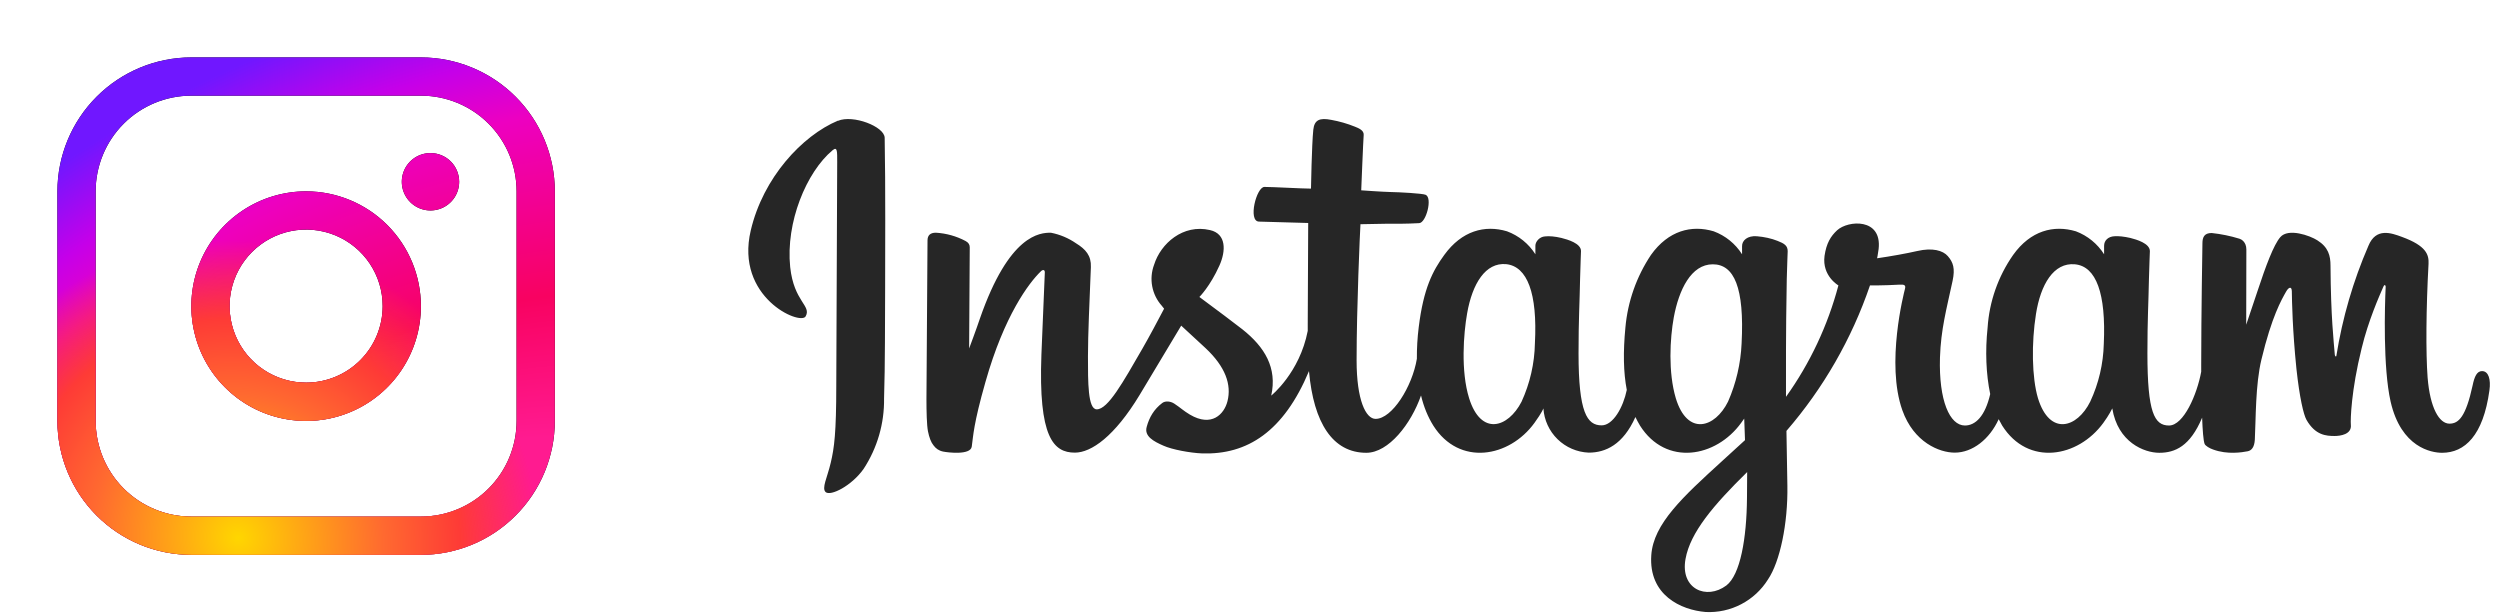
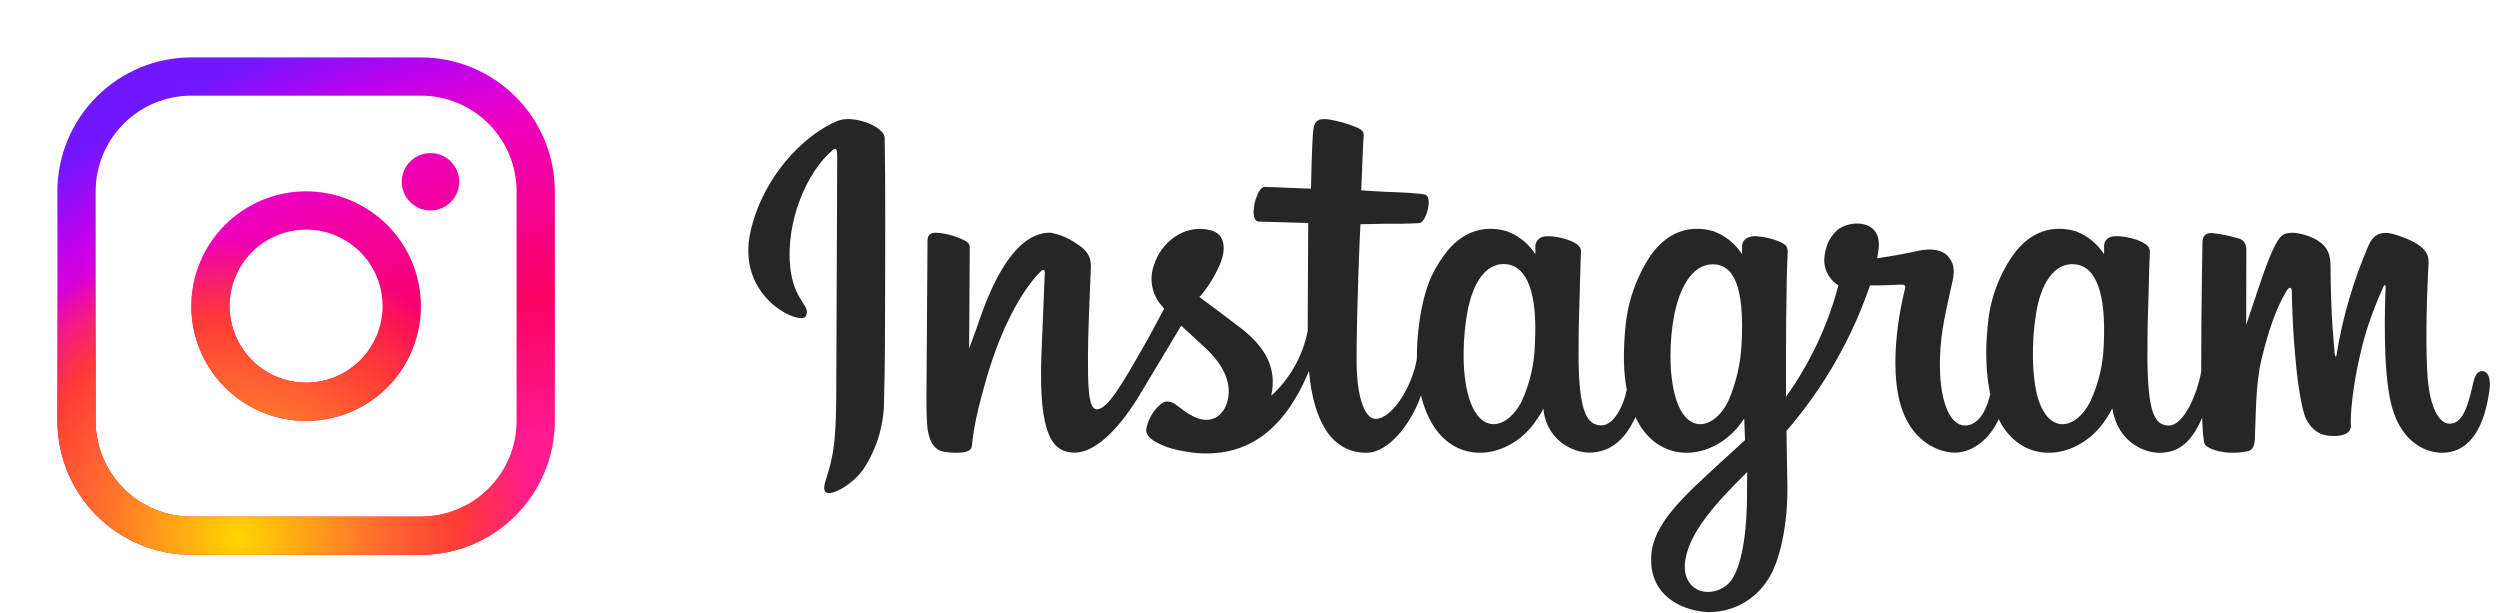
<svg xmlns="http://www.w3.org/2000/svg" width="147" height="36" viewBox="0 0 147 36" fill="none">
-   <path d="M18 11.25C16.665 11.25 15.36 11.646 14.25 12.388C13.14 13.129 12.275 14.184 11.764 15.417C11.253 16.65 11.119 18.008 11.38 19.317C11.64 20.626 12.283 21.829 13.227 22.773C14.171 23.717 15.374 24.36 16.683 24.62C17.992 24.881 19.35 24.747 20.583 24.236C21.817 23.725 22.871 22.86 23.612 21.75C24.354 20.64 24.75 19.335 24.75 18C24.748 16.21 24.036 14.495 22.771 13.229C21.505 11.964 19.79 11.252 18 11.25ZM18 22.5C17.11 22.5 16.24 22.236 15.5 21.742C14.76 21.247 14.183 20.544 13.842 19.722C13.502 18.9 13.413 17.995 13.586 17.122C13.76 16.249 14.189 15.447 14.818 14.818C15.447 14.189 16.249 13.76 17.122 13.586C17.995 13.413 18.9 13.502 19.722 13.842C20.544 14.183 21.247 14.76 21.742 15.5C22.236 16.24 22.5 17.11 22.5 18C22.5 19.194 22.026 20.338 21.182 21.182C20.338 22.026 19.194 22.5 18 22.5ZM24.75 3.375H11.25C9.162 3.377 7.16 4.208 5.684 5.684C4.208 7.16 3.377 9.162 3.375 11.25V24.75C3.377 26.838 4.208 28.84 5.684 30.316C7.16 31.792 9.162 32.623 11.25 32.625H24.75C26.838 32.623 28.84 31.792 30.316 30.316C31.792 28.84 32.623 26.838 32.625 24.75V11.25C32.623 9.162 31.792 7.16 30.316 5.684C28.84 4.208 26.838 3.377 24.75 3.375ZM30.375 24.75C30.375 26.242 29.782 27.673 28.727 28.727C27.673 29.782 26.242 30.375 24.75 30.375H11.25C9.758 30.375 8.327 29.782 7.273 28.727C6.218 27.673 5.625 26.242 5.625 24.75V11.25C5.625 9.758 6.218 8.327 7.273 7.273C8.327 6.218 9.758 5.625 11.25 5.625H24.75C26.242 5.625 27.673 6.218 28.727 7.273C29.782 8.327 30.375 9.758 30.375 11.25V24.75ZM27 10.688C27 11.021 26.901 11.348 26.716 11.625C26.53 11.902 26.267 12.119 25.958 12.246C25.65 12.374 25.311 12.408 24.983 12.343C24.656 12.277 24.355 12.117 24.119 11.881C23.883 11.645 23.723 11.344 23.657 11.017C23.592 10.689 23.626 10.35 23.753 10.042C23.881 9.733 24.098 9.47 24.375 9.284C24.652 9.099 24.979 9 25.312 9C25.76 9 26.189 9.178 26.506 9.494C26.822 9.811 27 10.24 27 10.688Z" fill="black" />
  <path d="M18 11.25C16.665 11.25 15.36 11.646 14.25 12.388C13.14 13.129 12.275 14.184 11.764 15.417C11.253 16.65 11.119 18.008 11.38 19.317C11.64 20.626 12.283 21.829 13.227 22.773C14.171 23.717 15.374 24.36 16.683 24.62C17.992 24.881 19.35 24.747 20.583 24.236C21.817 23.725 22.871 22.86 23.612 21.75C24.354 20.64 24.75 19.335 24.75 18C24.748 16.21 24.036 14.495 22.771 13.229C21.505 11.964 19.79 11.252 18 11.25ZM18 22.5C17.11 22.5 16.24 22.236 15.5 21.742C14.76 21.247 14.183 20.544 13.842 19.722C13.502 18.9 13.413 17.995 13.586 17.122C13.76 16.249 14.189 15.447 14.818 14.818C15.447 14.189 16.249 13.76 17.122 13.586C17.995 13.413 18.9 13.502 19.722 13.842C20.544 14.183 21.247 14.76 21.742 15.5C22.236 16.24 22.5 17.11 22.5 18C22.5 19.194 22.026 20.338 21.182 21.182C20.338 22.026 19.194 22.5 18 22.5ZM24.75 3.375H11.25C9.162 3.377 7.16 4.208 5.684 5.684C4.208 7.16 3.377 9.162 3.375 11.25V24.75C3.377 26.838 4.208 28.84 5.684 30.316C7.16 31.792 9.162 32.623 11.25 32.625H24.75C26.838 32.623 28.84 31.792 30.316 30.316C31.792 28.84 32.623 26.838 32.625 24.75V11.25C32.623 9.162 31.792 7.16 30.316 5.684C28.84 4.208 26.838 3.377 24.75 3.375ZM30.375 24.75C30.375 26.242 29.782 27.673 28.727 28.727C27.673 29.782 26.242 30.375 24.75 30.375H11.25C9.758 30.375 8.327 29.782 7.273 28.727C6.218 27.673 5.625 26.242 5.625 24.75V11.25C5.625 9.758 6.218 8.327 7.273 7.273C8.327 6.218 9.758 5.625 11.25 5.625H24.75C26.242 5.625 27.673 6.218 28.727 7.273C29.782 8.327 30.375 9.758 30.375 11.25V24.75ZM27 10.688C27 11.021 26.901 11.348 26.716 11.625C26.53 11.902 26.267 12.119 25.958 12.246C25.65 12.374 25.311 12.408 24.983 12.343C24.656 12.277 24.355 12.117 24.119 11.881C23.883 11.645 23.723 11.344 23.657 11.017C23.592 10.689 23.626 10.35 23.753 10.042C23.881 9.733 24.098 9.47 24.375 9.284C24.652 9.099 24.979 9 25.312 9C25.76 9 26.189 9.178 26.506 9.494C26.822 9.811 27 10.24 27 10.688Z" fill="url(#paint0_radial_402_356)" />
  <path d="M18 11.25C16.665 11.25 15.36 11.646 14.25 12.388C13.14 13.129 12.275 14.184 11.764 15.417C11.253 16.65 11.119 18.008 11.38 19.317C11.64 20.626 12.283 21.829 13.227 22.773C14.171 23.717 15.374 24.36 16.683 24.62C17.992 24.881 19.35 24.747 20.583 24.236C21.817 23.725 22.871 22.86 23.612 21.75C24.354 20.64 24.75 19.335 24.75 18C24.748 16.21 24.036 14.495 22.771 13.229C21.505 11.964 19.79 11.252 18 11.25ZM18 22.5C17.11 22.5 16.24 22.236 15.5 21.742C14.76 21.247 14.183 20.544 13.842 19.722C13.502 18.9 13.413 17.995 13.586 17.122C13.76 16.249 14.189 15.447 14.818 14.818C15.447 14.189 16.249 13.76 17.122 13.586C17.995 13.413 18.9 13.502 19.722 13.842C20.544 14.183 21.247 14.76 21.742 15.5C22.236 16.24 22.5 17.11 22.5 18C22.5 19.194 22.026 20.338 21.182 21.182C20.338 22.026 19.194 22.5 18 22.5ZM24.75 3.375H11.25C9.162 3.377 7.16 4.208 5.684 5.684C4.208 7.16 3.377 9.162 3.375 11.25V24.75C3.377 26.838 4.208 28.84 5.684 30.316C7.16 31.792 9.162 32.623 11.25 32.625H24.75C26.838 32.623 28.84 31.792 30.316 30.316C31.792 28.84 32.623 26.838 32.625 24.75V11.25C32.623 9.162 31.792 7.16 30.316 5.684C28.84 4.208 26.838 3.377 24.75 3.375ZM30.375 24.75C30.375 26.242 29.782 27.673 28.727 28.727C27.673 29.782 26.242 30.375 24.75 30.375H11.25C9.758 30.375 8.327 29.782 7.273 28.727C6.218 27.673 5.625 26.242 5.625 24.75V11.25C5.625 9.758 6.218 8.327 7.273 7.273C8.327 6.218 9.758 5.625 11.25 5.625H24.75C26.242 5.625 27.673 6.218 28.727 7.273C29.782 8.327 30.375 9.758 30.375 11.25V24.75ZM27 10.688C27 11.021 26.901 11.348 26.716 11.625C26.53 11.902 26.267 12.119 25.958 12.246C25.65 12.374 25.311 12.408 24.983 12.343C24.656 12.277 24.355 12.117 24.119 11.881C23.883 11.645 23.723 11.344 23.657 11.017C23.592 10.689 23.626 10.35 23.753 10.042C23.881 9.733 24.098 9.47 24.375 9.284C24.652 9.099 24.979 9 25.312 9C25.76 9 26.189 9.178 26.506 9.494C26.822 9.811 27 10.24 27 10.688Z" fill="url(#paint1_radial_402_356)" />
  <path fill-rule="evenodd" clip-rule="evenodd" d="M49.273 7.094C47.17 7.974 44.868 10.448 44.143 13.556C43.219 17.489 47.053 19.148 47.37 18.604C47.732 17.97 46.681 17.752 46.463 15.704C46.192 13.076 47.415 10.121 48.956 8.834C49.246 8.59 49.227 8.925 49.227 9.541L49.173 22.646C49.173 25.455 49.055 26.334 48.847 27.213C48.638 28.101 48.303 28.7 48.548 28.935C48.838 29.189 50.07 28.573 50.777 27.576C51.585 26.344 52.005 24.898 51.983 23.425C52.046 21.558 52.037 18.595 52.046 16.909C52.046 15.368 52.073 10.828 52.019 8.1C52.001 7.43 50.143 6.732 49.273 7.104V7.094ZM123.703 20.217C123.674 21.393 123.403 22.55 122.906 23.615C122.135 25.174 120.522 25.654 119.833 23.416C119.471 22.202 119.444 20.163 119.716 18.459C119.988 16.737 120.749 15.423 122.008 15.541C123.259 15.659 123.839 17.263 123.703 20.217ZM102.723 29.261C102.705 31.681 102.325 33.802 101.509 34.427C100.34 35.297 98.79 34.635 99.108 32.868C99.388 31.309 100.739 29.715 102.733 27.757L102.723 29.261ZM102.406 20.199C102.353 21.377 102.083 22.535 101.609 23.615C100.838 25.174 99.216 25.654 98.537 23.416C98.083 21.884 98.192 19.909 98.419 18.658C98.718 17.045 99.434 15.541 100.712 15.541C101.962 15.541 102.578 16.9 102.406 20.199ZM90.253 20.181C90.231 21.371 89.962 22.543 89.465 23.625C88.668 25.165 87.082 25.654 86.384 23.416C85.885 21.812 86.058 19.61 86.266 18.432C86.574 16.665 87.353 15.423 88.559 15.532C89.809 15.659 90.407 17.253 90.253 20.181ZM145.943 21.821C145.643 21.821 145.498 22.138 145.39 22.664C144.991 24.494 144.574 24.911 144.03 24.911C143.432 24.911 142.888 24.005 142.743 22.193C142.635 20.761 142.653 18.133 142.798 15.514C142.825 14.979 142.671 14.453 141.23 13.928C140.614 13.701 139.708 13.366 139.263 14.453C138.366 16.522 137.733 18.696 137.378 20.924C137.378 20.978 137.306 20.987 137.288 20.869C137.224 20.081 137.052 18.64 137.034 15.622C137.034 15.033 136.907 14.535 136.255 14.127C135.829 13.855 134.551 13.393 134.08 13.946C133.69 14.399 133.228 15.64 132.747 17.099L132.077 19.093L132.086 14.671C132.086 14.218 131.778 14.063 131.678 14.036C131.146 13.872 130.6 13.76 130.047 13.701C129.612 13.701 129.503 13.946 129.503 14.308C129.503 14.354 129.431 18.522 129.431 21.44V21.857C129.186 23.198 128.398 25.02 127.537 25.02C126.676 25.02 126.268 24.259 126.268 20.779C126.268 18.749 126.331 17.87 126.358 16.402C126.377 15.55 126.413 14.906 126.413 14.761C126.404 14.308 125.624 14.082 125.262 13.991C124.899 13.909 124.573 13.873 124.328 13.891C123.966 13.909 123.721 14.136 123.721 14.453V14.952C123.33 14.333 122.748 13.859 122.063 13.601C120.758 13.212 119.398 13.556 118.374 14.988C117.49 16.252 116.97 17.735 116.87 19.274C116.725 20.634 116.779 22.002 117.024 23.171C116.725 24.476 116.154 25.02 115.538 25.02C114.641 25.02 113.997 23.552 114.07 21.033C114.124 19.365 114.45 18.196 114.813 16.51C114.967 15.785 114.849 15.423 114.532 15.06C114.242 14.725 113.626 14.553 112.728 14.761C112.094 14.906 111.188 15.069 110.372 15.187C110.372 15.187 110.418 14.997 110.463 14.643C110.671 12.804 108.668 12.949 108.025 13.538C107.644 13.891 107.391 14.299 107.282 15.051C107.128 16.23 108.098 16.782 108.098 16.782C107.475 19.135 106.431 21.355 105.016 23.334V22.7C105.007 19.655 105.043 17.263 105.062 16.402C105.08 15.55 105.116 14.925 105.116 14.77C105.116 14.444 104.917 14.317 104.518 14.163C104.155 14.018 103.738 13.928 103.303 13.891C102.76 13.846 102.424 14.136 102.433 14.48V14.952C102.041 14.331 101.455 13.857 100.766 13.601C99.461 13.212 98.102 13.556 97.078 14.988C96.225 16.265 95.708 17.736 95.573 19.265C95.437 20.688 95.455 21.893 95.655 22.927C95.446 23.951 94.848 25.011 94.177 25.011C93.317 25.011 92.818 24.259 92.818 20.779C92.818 18.749 92.882 17.87 92.909 16.402C92.927 15.55 92.963 14.906 92.963 14.761C92.963 14.308 92.175 14.082 91.812 13.991C91.432 13.9 91.096 13.873 90.852 13.9C90.516 13.918 90.281 14.218 90.281 14.444V14.952C89.888 14.331 89.302 13.857 88.613 13.601C87.308 13.212 85.958 13.565 84.925 14.988C84.245 15.921 83.701 16.954 83.42 19.247C83.344 19.86 83.308 20.478 83.312 21.096C83.04 22.736 81.853 24.63 80.883 24.63C80.312 24.63 79.768 23.534 79.768 21.187C79.768 18.06 79.968 13.61 79.995 13.184L81.463 13.157C82.079 13.157 82.632 13.166 83.448 13.121C83.855 13.103 84.245 11.635 83.828 11.454C83.638 11.372 82.287 11.3 81.744 11.29C81.291 11.281 80.04 11.191 80.04 11.191C80.04 11.191 80.158 8.236 80.185 7.928C80.203 7.656 79.868 7.529 79.668 7.448C79.221 7.268 78.757 7.134 78.282 7.049C77.593 6.913 77.285 7.049 77.222 7.629C77.131 8.508 77.086 11.091 77.086 11.091C76.578 11.091 74.847 10.991 74.349 10.991C73.877 10.991 73.37 13.003 74.022 13.03L76.922 13.112L76.895 19.03V19.456C76.415 21.93 74.748 23.262 74.748 23.262C75.11 21.631 74.367 20.407 73.053 19.365C72.563 18.985 71.603 18.259 70.524 17.462C70.524 17.462 71.15 16.846 71.703 15.613C72.092 14.743 72.11 13.746 71.15 13.529C69.564 13.157 68.25 14.317 67.86 15.568C67.708 15.973 67.67 16.412 67.75 16.837C67.83 17.262 68.025 17.657 68.313 17.979L68.449 18.151C68.087 18.84 67.597 19.764 67.18 20.489C66.029 22.483 65.15 24.069 64.489 24.069C63.963 24.069 63.972 22.465 63.972 20.96C63.972 19.664 64.063 17.716 64.144 15.704C64.172 15.033 63.836 14.653 63.274 14.308C62.828 13.999 62.322 13.786 61.788 13.683C61.154 13.683 59.341 13.774 57.619 18.731C57.411 19.356 56.985 20.489 56.985 20.489L57.021 14.535C57.021 14.39 56.949 14.263 56.777 14.172C56.236 13.885 55.639 13.718 55.028 13.683C54.701 13.683 54.538 13.837 54.538 14.136L54.475 23.47C54.475 24.177 54.493 25.002 54.565 25.364C54.638 25.727 54.747 26.017 54.892 26.189C55.028 26.37 55.191 26.497 55.453 26.552C55.707 26.606 57.067 26.778 57.139 26.262C57.23 25.636 57.23 24.966 57.946 22.455C59.051 18.549 60.501 16.637 61.19 15.967C61.308 15.84 61.444 15.84 61.435 16.03L61.235 20.851C61.054 25.718 61.942 26.615 63.202 26.615C64.172 26.615 65.54 25.654 67.008 23.226L69.455 19.148L70.887 20.471C72.047 21.558 72.427 22.61 72.174 23.597C71.983 24.349 71.249 25.138 69.963 24.377C69.582 24.15 69.419 23.978 69.047 23.733C68.839 23.597 68.531 23.552 68.34 23.697C67.86 24.059 67.579 24.531 67.425 25.102C67.271 25.654 67.833 25.953 68.413 26.207C68.911 26.434 69.99 26.633 70.678 26.66C73.343 26.751 75.482 25.373 76.968 21.821C77.24 24.884 78.373 26.624 80.339 26.624C81.653 26.624 82.976 24.92 83.556 23.253C83.719 23.933 83.964 24.522 84.281 25.029C85.804 27.431 88.749 26.905 90.226 24.866C90.679 24.241 90.752 24.014 90.752 24.014C90.796 24.7 91.093 25.346 91.585 25.826C92.077 26.306 92.729 26.587 93.416 26.615C94.413 26.615 95.437 26.144 96.162 24.522C96.244 24.703 96.343 24.866 96.434 25.029C97.957 27.431 100.902 26.905 102.379 24.866L102.56 24.612L102.606 25.881L101.246 27.123C98.963 29.207 97.222 30.793 97.096 32.642C96.933 34.998 98.845 35.868 100.295 35.986C101.02 36.022 101.742 35.864 102.385 35.527C103.029 35.191 103.571 34.689 103.956 34.074C104.663 33.031 105.134 30.784 105.098 28.564L105.043 25.337C107.214 22.827 108.882 19.923 109.955 16.782C109.955 16.782 110.798 16.791 111.695 16.737C111.985 16.719 112.067 16.773 112.013 16.982C111.949 17.235 110.88 21.368 111.858 24.123C112.529 26.008 114.033 26.615 114.94 26.615C115.982 26.615 116.988 25.827 117.523 24.648L117.731 25.029C119.253 27.431 122.19 26.905 123.676 24.866C124.011 24.413 124.202 24.014 124.202 24.014C124.528 26.008 126.078 26.624 126.966 26.624C127.89 26.624 128.778 26.244 129.485 24.558C129.512 25.301 129.558 25.908 129.63 26.099C129.675 26.216 129.938 26.37 130.138 26.434C130.98 26.742 131.841 26.597 132.168 26.534C132.385 26.488 132.557 26.307 132.584 25.854C132.648 24.648 132.612 22.628 132.974 21.132C133.581 18.604 134.152 17.625 134.424 17.145C134.578 16.873 134.75 16.828 134.759 17.118C134.768 17.698 134.796 19.401 135.031 21.694C135.213 23.38 135.448 24.377 135.62 24.685C136.137 25.591 136.771 25.636 137.279 25.636C137.605 25.636 138.294 25.546 138.23 24.975C138.203 24.694 138.248 22.963 138.865 20.48C139.254 18.858 139.907 17.398 140.143 16.855C140.233 16.665 140.278 16.819 140.278 16.855C140.224 17.96 140.115 21.613 140.568 23.615C141.185 26.316 142.97 26.624 143.595 26.624C144.927 26.624 146.015 25.609 146.378 22.954C146.468 22.32 146.332 21.821 145.943 21.821Z" fill="#262626" />
  <defs>
    <radialGradient id="paint0_radial_402_356" cx="0" cy="0" r="1" gradientUnits="userSpaceOnUse" gradientTransform="translate(28.0913 36.5737) rotate(-115.776) scale(39.8877 59.3285)">
      <stop offset="0.244" stop-color="#FF1B90" />
      <stop offset="0.437" stop-color="#F80261" />
      <stop offset="0.688" stop-color="#ED00C0" />
      <stop offset="0.777" stop-color="#C500E9" />
      <stop offset="0.893" stop-color="#7017FF" />
    </radialGradient>
    <radialGradient id="paint1_radial_402_356" cx="0" cy="0" r="1" gradientUnits="userSpaceOnUse" gradientTransform="translate(13.9781 31.6159) rotate(-57.4396) scale(17.283 17.9768)">
      <stop stop-color="#FFD600" />
      <stop offset="0.484" stop-color="#FF6930" />
      <stop offset="0.734" stop-color="#FE3B36" />
      <stop offset="1" stop-color="#FE3B36" stop-opacity="0" />
    </radialGradient>
  </defs>
</svg>
